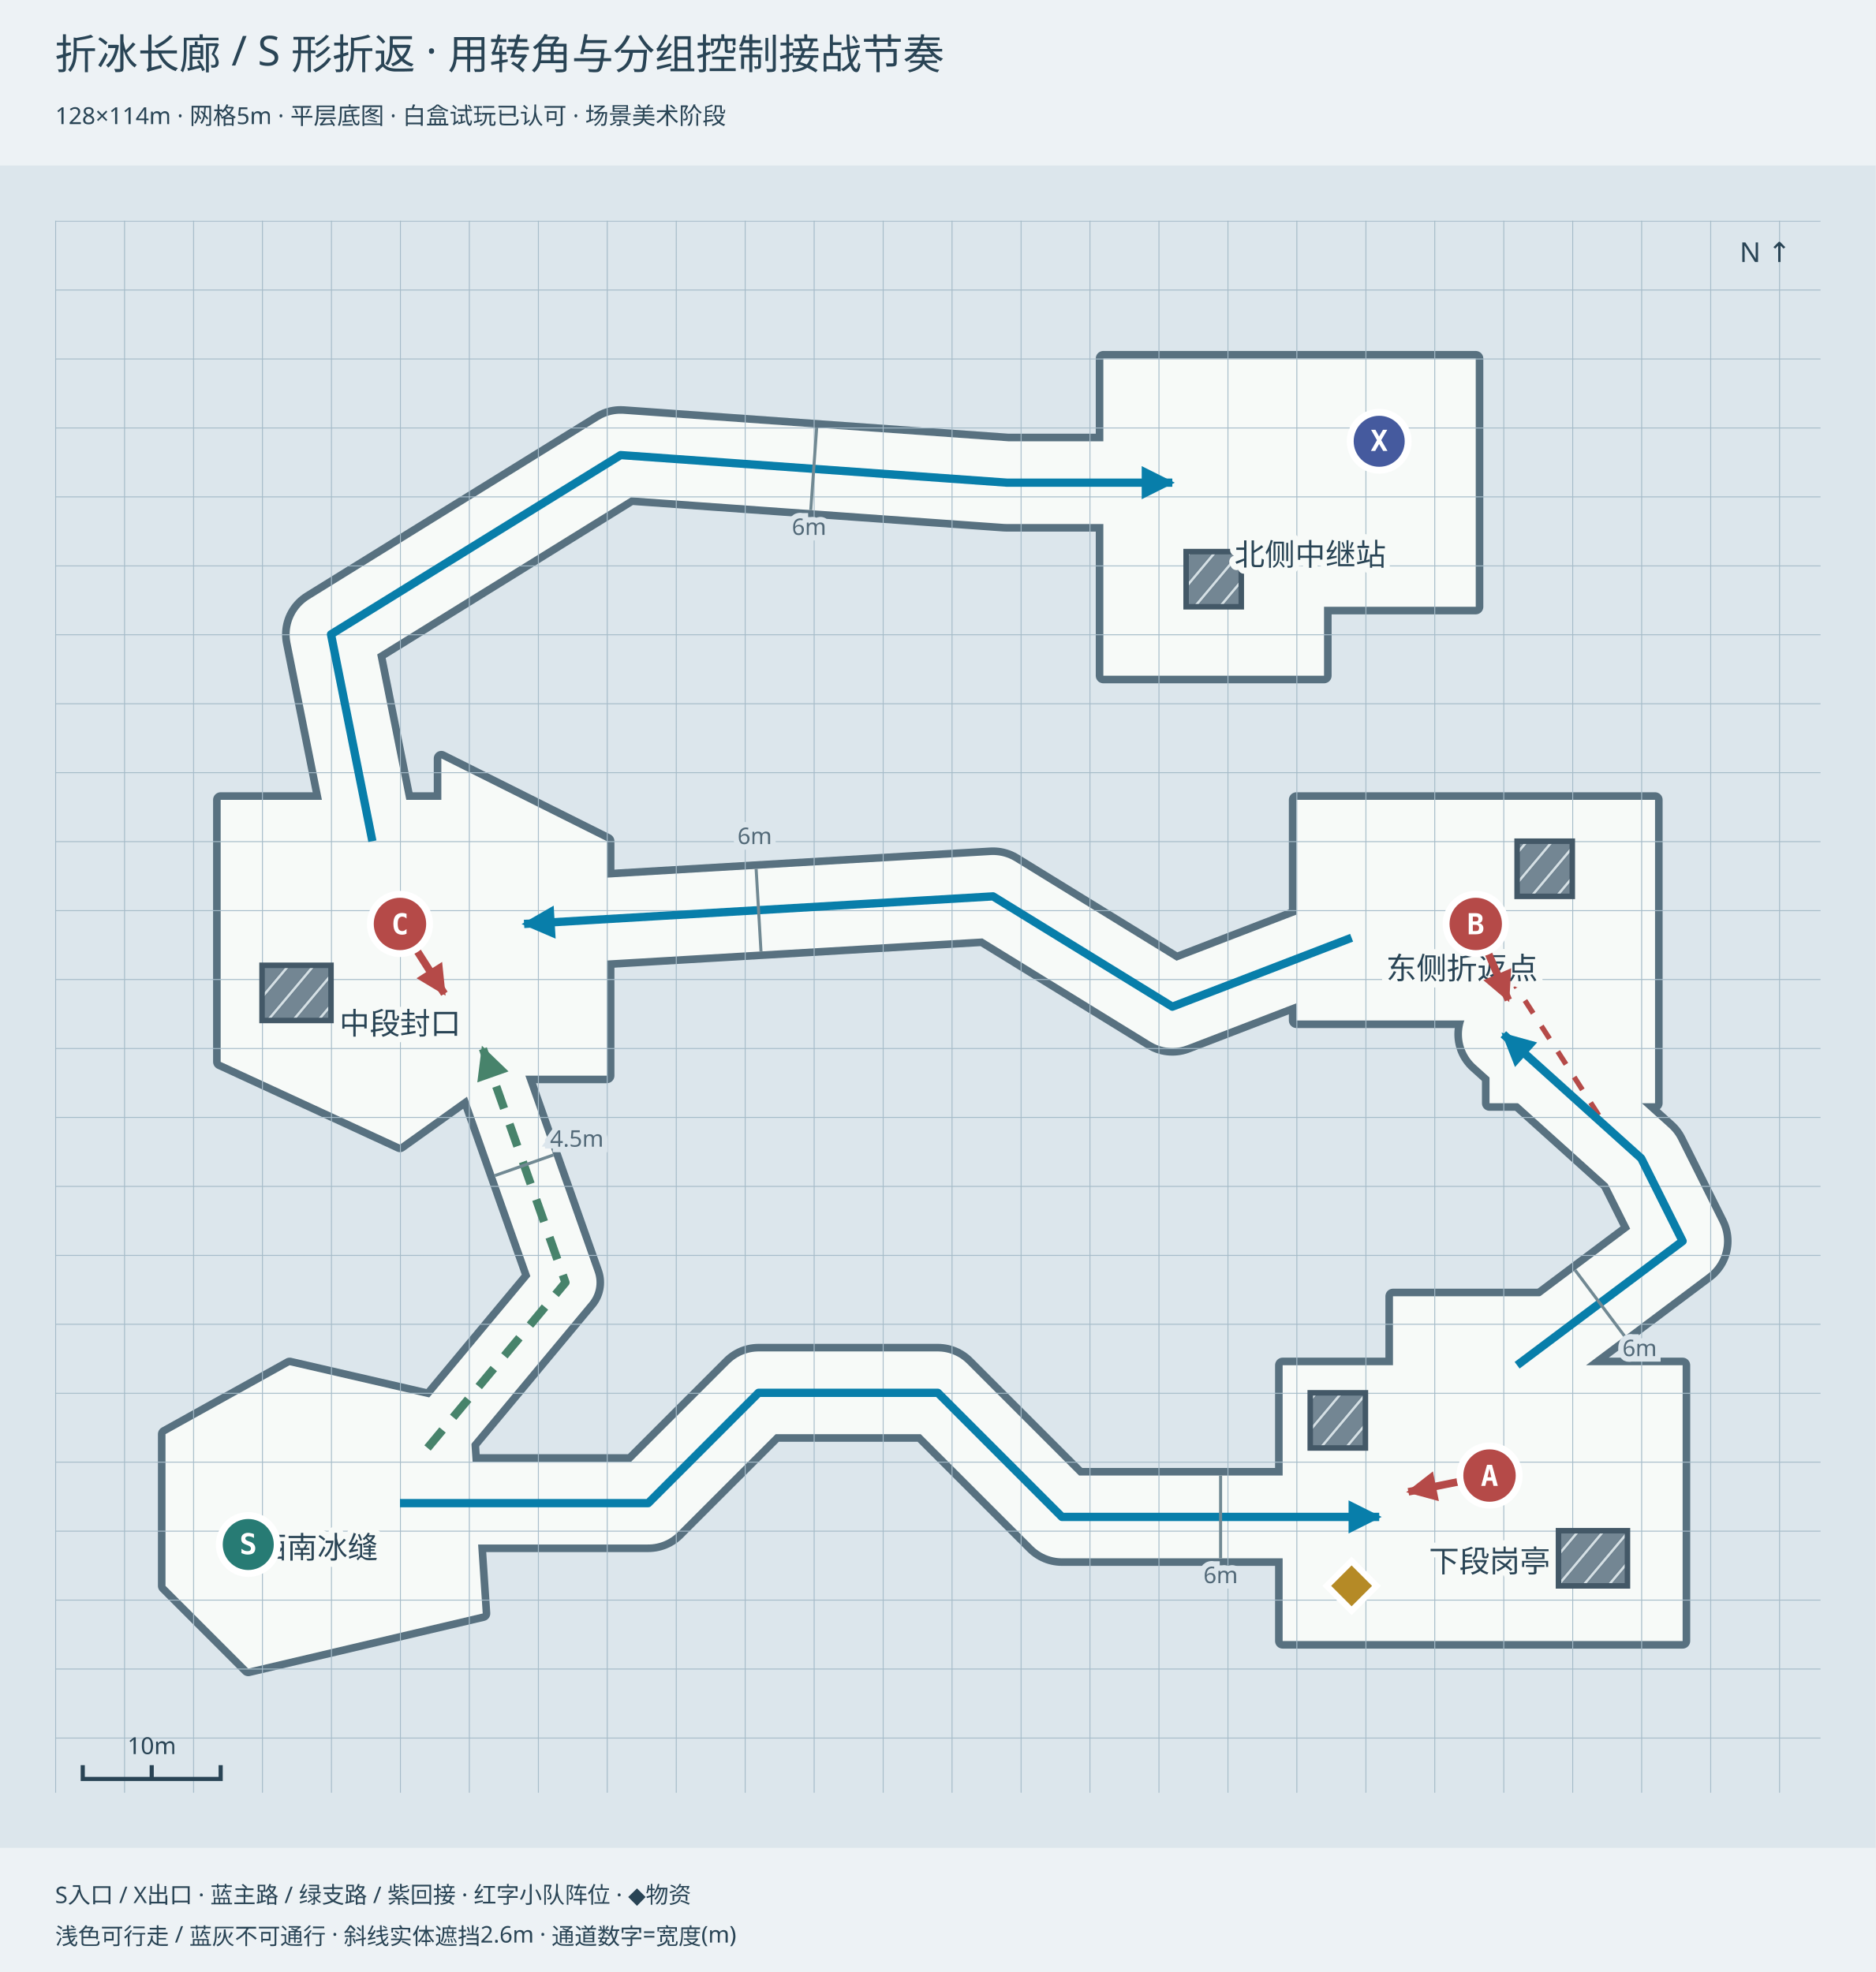
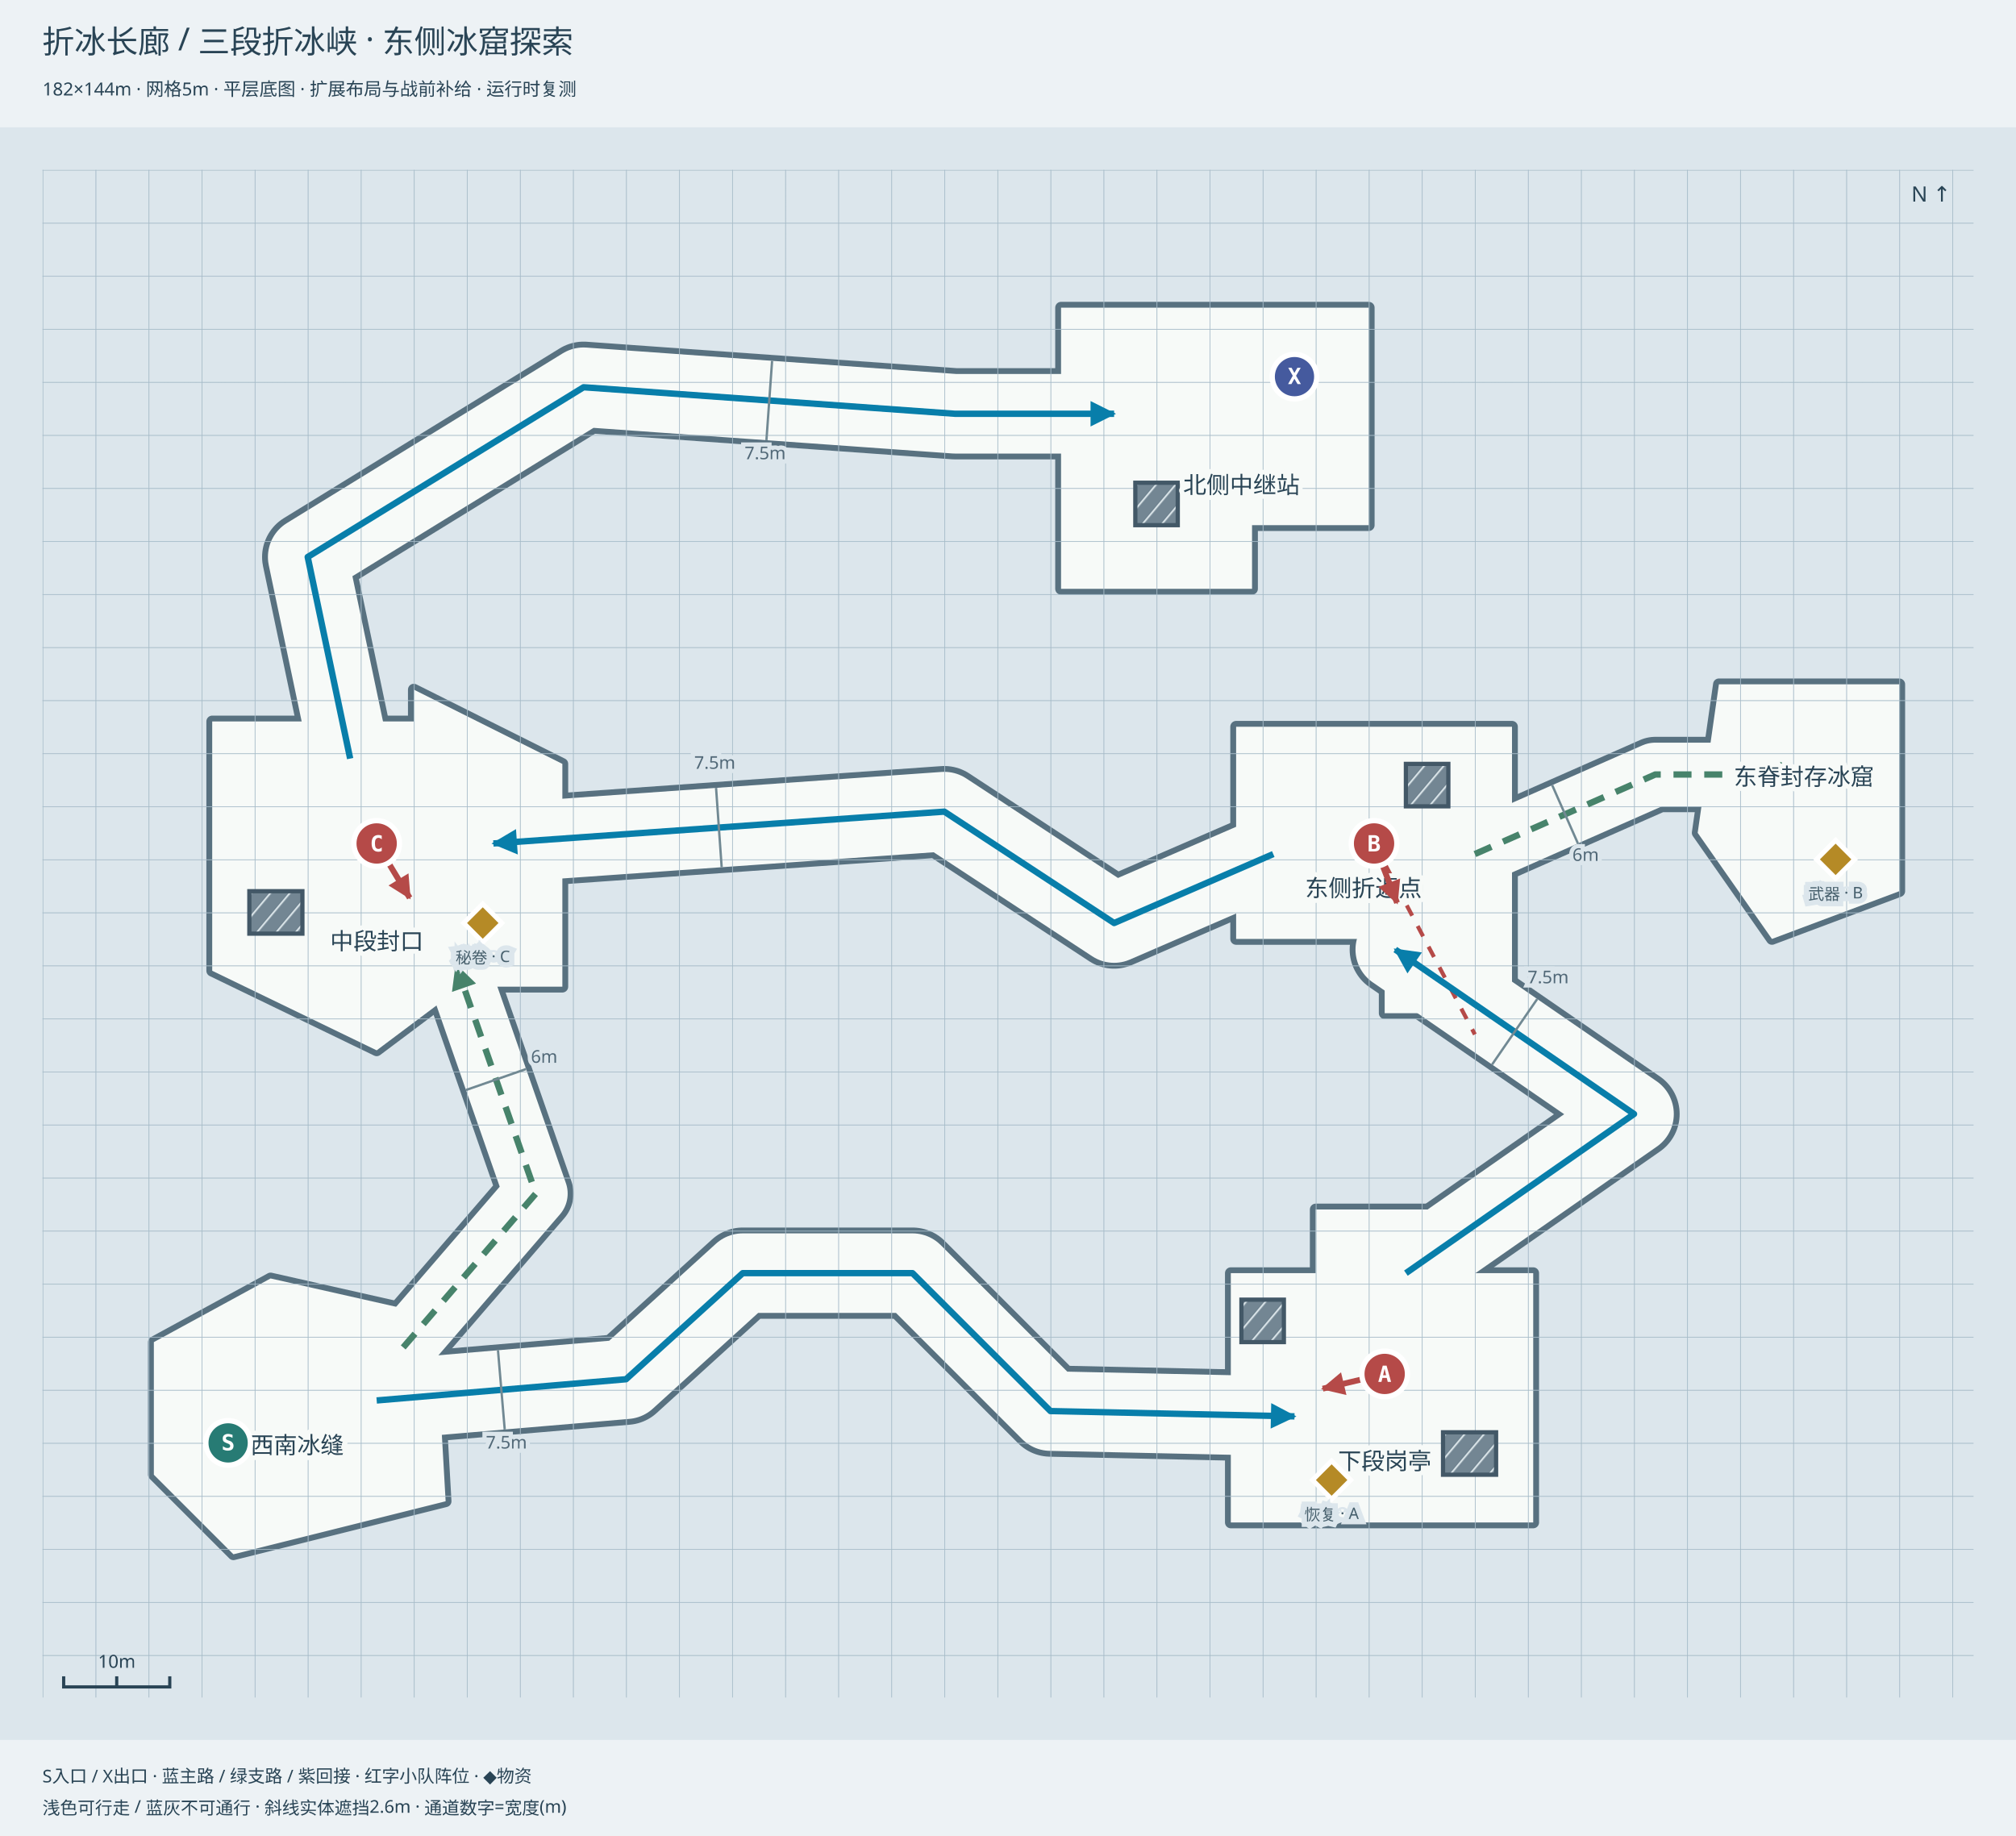
- <svg xmlns="http://www.w3.org/2000/svg" viewBox="0 0 136 143" role="img">
-   <rect width="136" height="143" fill="#edf2f5" />
-   <text style="text-anchor:start" x="4" y="5" font-family="Microsoft YaHei,sans-serif" font-size="3" fill="#294455">折冰长廊 / S 形折返 · 用转角与分组控制接战节奏</text>
-   <text style="text-anchor:start" x="4" y="9" font-family="Microsoft YaHei,sans-serif" font-size="1.7" fill="#526978">128×114m · 网格5m · 平层底图 · 白盒试玩已认可 · 场景美术阶段</text>
+ <svg xmlns="http://www.w3.org/2000/svg" viewBox="0 0 190 173" role="img">
+   <rect width="190" height="173" fill="#edf2f5" />
+   <text style="text-anchor:start" x="4" y="5" font-family="Microsoft YaHei,sans-serif" font-size="3" fill="#294455">折冰长廊 / 三段折冰峡 · 东侧冰窟探索</text>
+   <text style="text-anchor:start" x="4" y="9" font-family="Microsoft YaHei,sans-serif" font-size="1.7" fill="#526978">182×144m · 网格5m · 平层底图 · 扩展布局与战前补给 · 运行时复测</text>
  <g transform="translate(0 12)">
    <defs>
      <pattern id="frost-2-grid" width="5" height="5" patternUnits="userSpaceOnUse">
        <path d="M5 0H0V5" fill="none" stroke="#a5bbc8" stroke-width=".13" />
      </pattern>
      <pattern id="frost-2-hatch" width="1.4" height="1.4" patternUnits="userSpaceOnUse" patternTransform="rotate(40)">
        <rect width="1.4" height="1.4" fill="#738693" />
        <path d="M0 0V1.4" stroke="#d1dce1" stroke-width=".35" />
      </pattern>
      <marker id="frost-2-main" markerWidth="4" markerHeight="4" refX="3.7" refY="2" orient="auto" markerUnits="strokeWidth">
        <path d="M0 0L4 2 0 4" fill="#087eaa" />
      </marker>
      <marker id="frost-2-optional" markerWidth="4" markerHeight="4" refX="3.7" refY="2" orient="auto" markerUnits="strokeWidth">
        <path d="M0 0L4 2 0 4" fill="#47836b" />
      </marker>
      <marker id="frost-2-return" markerWidth="4" markerHeight="4" refX="3.7" refY="2" orient="auto" markerUnits="strokeWidth">
        <path d="M0 0L4 2 0 4" fill="#825d98" />
      </marker>
      <marker id="frost-2-threat" markerWidth="4" markerHeight="4" refX="3.7" refY="2" orient="auto" markerUnits="strokeWidth">
        <path d="M0 0L4 2 0 4" fill="#b54a48" />
      </marker>
    </defs>
    <style>text{font-family:'Microsoft YaHei','PingFang SC',sans-serif;fill:#294455;text-anchor:middle;pointer-events:none}.room-label{paint-order:stroke;stroke:#f7faf8;stroke-width:.9;stroke-linejoin:round}.dim{fill:#526978;paint-order:stroke;stroke:#dce6ec;stroke-width:.8}.portal{fill:white;font-family:Consolas,monospace;font-weight:bold}.note{fill:#465f6c;paint-order:stroke;stroke:#dce6ec;stroke-width:1}</style>
-     <rect width="136" height="122" fill="#dce6ec" />
+     <rect width="190" height="152" fill="#dce6ec" />
    <g transform="translate(4 4)">
-       <polyline points="25,93 43,93 51,85 64,85 73,94 96,94" fill="none" stroke="#587180" stroke-width="7.1" stroke-linecap="round" stroke-linejoin="round" />
-       <polyline points="106,83 118,74 115,68 105,59" fill="none" stroke="#587180" stroke-width="7.1" stroke-linecap="round" stroke-linejoin="round" />
-       <polyline points="94,52 81,57 68,49 34,51" fill="none" stroke="#587180" stroke-width="7.1" stroke-linecap="round" stroke-linejoin="round" />
-       <polyline points="23,45 20,30 41,17 69,19 81,19" fill="none" stroke="#587180" stroke-width="7.1" stroke-linecap="round" stroke-linejoin="round" />
-       <polyline points="27,89 37,77 31,60" fill="none" stroke="#587180" stroke-width="5.6" stroke-linecap="round" stroke-linejoin="round" />
-       <polygon points="8,88 17,83 30,86 31,101 14,105 8,99" fill="#587180" stroke="#587180" stroke-width="1.1" stroke-linejoin="round" />
-       <polygon points="89,83 97,83 97,78 111,78 111,83 118,83 118,103 89,103" fill="#587180" stroke="#587180" stroke-width="1.1" stroke-linejoin="round" />
-       <polygon points="90,42 116,42 116,64 104,64 104,58 90,58" fill="#587180" stroke="#587180" stroke-width="1.1" stroke-linejoin="round" />
-       <polygon points="12,42 28,42 28,39 40,45 40,62 32,62 25,67 12,61" fill="#587180" stroke="#587180" stroke-width="1.1" stroke-linejoin="round" />
-       <polygon points="76,10 103,10 103,28 92,28 92,33 76,33" fill="#587180" stroke="#587180" stroke-width="1.1" stroke-linejoin="round" />
-       <polyline points="25,93 43,93 51,85 64,85 73,94 96,94" fill="none" stroke="#f7faf8" stroke-width="6" stroke-linecap="round" stroke-linejoin="round" />
-       <polyline points="106,83 118,74 115,68 105,59" fill="none" stroke="#f7faf8" stroke-width="6" stroke-linecap="round" stroke-linejoin="round" />
-       <polyline points="94,52 81,57 68,49 34,51" fill="none" stroke="#f7faf8" stroke-width="6" stroke-linecap="round" stroke-linejoin="round" />
-       <polyline points="23,45 20,30 41,17 69,19 81,19" fill="none" stroke="#f7faf8" stroke-width="6" stroke-linecap="round" stroke-linejoin="round" />
-       <polyline points="27,89 37,77 31,60" fill="none" stroke="#f7faf8" stroke-width="4.5" stroke-linecap="round" stroke-linejoin="round" />
-       <polygon points="8,88 17,83 30,86 31,101 14,105 8,99" fill="#f7faf8" stroke="none" stroke-width="0" stroke-linejoin="round" />
-       <polygon points="89,83 97,83 97,78 111,78 111,83 118,83 118,103 89,103" fill="#f7faf8" stroke="none" stroke-width="0" stroke-linejoin="round" />
-       <polygon points="90,42 116,42 116,64 104,64 104,58 90,58" fill="#f7faf8" stroke="none" stroke-width="0" stroke-linejoin="round" />
-       <polygon points="12,42 28,42 28,39 40,45 40,62 32,62 25,67 12,61" fill="#f7faf8" stroke="none" stroke-width="0" stroke-linejoin="round" />
-       <polygon points="76,10 103,10 103,28 92,28 92,33 76,33" fill="#f7faf8" stroke="none" stroke-width="0" stroke-linejoin="round" />
-       <rect width="128" height="114" fill="url(#frost-2-grid)" />
-       <polygon points="91,85 95,85 95,89 91,89" fill="url(#frost-2-hatch)" stroke="#435867" stroke-width=".4" />
-       <polygon points="109,95 114,95 114,99 109,99" fill="url(#frost-2-hatch)" stroke="#435867" stroke-width=".4" />
-       <polygon points="106,45 110,45 110,49 106,49" fill="url(#frost-2-hatch)" stroke="#435867" stroke-width=".4" />
-       <polygon points="15,54 20,54 20,58 15,58" fill="url(#frost-2-hatch)" stroke="#435867" stroke-width=".4" />
-       <polygon points="82,24 86,24 86,28 82,28" fill="url(#frost-2-hatch)" stroke="#435867" stroke-width=".4" />
+       <polyline points="31.5,116 55,114 66,104 82,104 95,117 118,117.5" fill="none" stroke="#587180" stroke-width="8.6" stroke-linecap="round" stroke-linejoin="round" />
+       <polyline points="128.5,104 150,89 127.5,73.5" fill="none" stroke="#587180" stroke-width="8.6" stroke-linecap="round" stroke-linejoin="round" />
+       <polyline points="116,64.5 101,71 85,60.5 42.5,63.5" fill="none" stroke="#587180" stroke-width="8.6" stroke-linecap="round" stroke-linejoin="round" />
+       <polyline points="29,55.5 25,36.5 51,20.5 86,23 101,23" fill="none" stroke="#587180" stroke-width="8.6" stroke-linecap="round" stroke-linejoin="round" />
+       <polyline points="34,111 46.5,96.5 39,75" fill="none" stroke="#587180" stroke-width="7.1" stroke-linecap="round" stroke-linejoin="round" />
+       <polyline points="135,64.5 152,57 166,57" fill="none" stroke="#587180" stroke-width="7.1" stroke-linecap="round" stroke-linejoin="round" />
+       <polygon points="10.5,110.5 21.5,104.5 37,108 38,125.5 18,130.5 10.5,123" fill="#587180" stroke="#587180" stroke-width="1.1" stroke-linejoin="round" />
+       <polygon points="112,104 120,104 120,98 133.5,98 133.5,104 140.5,104 140.5,127.5 112,127.5" fill="#587180" stroke="#587180" stroke-width="1.1" stroke-linejoin="round" />
+       <polygon points="112.5,52.5 138.5,52.5 138.5,79.5 126.5,79.5 126.5,72.5 112.5,72.5" fill="#587180" stroke="#587180" stroke-width="1.1" stroke-linejoin="round" />
+       <polygon points="16,52 35,52 35,49 49,56 49,77 39.5,77 31.5,83 16,75.5" fill="#587180" stroke="#587180" stroke-width="1.1" stroke-linejoin="round" />
+       <polygon points="96,13 125,13 125,33.5 114,33.5 114,39.5 96,39.5" fill="#587180" stroke="#587180" stroke-width="1.1" stroke-linejoin="round" />
+       <polygon points="158,48.5 175,48.5 175,68 163,72.5 156,62.5" fill="#587180" stroke="#587180" stroke-width="1.1" stroke-linejoin="round" />
+       <polyline points="31.5,116 55,114 66,104 82,104 95,117 118,117.5" fill="none" stroke="#f7faf8" stroke-width="7.5" stroke-linecap="round" stroke-linejoin="round" />
+       <polyline points="128.5,104 150,89 127.5,73.5" fill="none" stroke="#f7faf8" stroke-width="7.5" stroke-linecap="round" stroke-linejoin="round" />
+       <polyline points="116,64.5 101,71 85,60.5 42.5,63.5" fill="none" stroke="#f7faf8" stroke-width="7.5" stroke-linecap="round" stroke-linejoin="round" />
+       <polyline points="29,55.5 25,36.5 51,20.5 86,23 101,23" fill="none" stroke="#f7faf8" stroke-width="7.5" stroke-linecap="round" stroke-linejoin="round" />
+       <polyline points="34,111 46.5,96.5 39,75" fill="none" stroke="#f7faf8" stroke-width="6" stroke-linecap="round" stroke-linejoin="round" />
+       <polyline points="135,64.5 152,57 166,57" fill="none" stroke="#f7faf8" stroke-width="6" stroke-linecap="round" stroke-linejoin="round" />
+       <polygon points="10.5,110.5 21.5,104.5 37,108 38,125.5 18,130.5 10.5,123" fill="#f7faf8" stroke="none" stroke-width="0" stroke-linejoin="round" />
+       <polygon points="112,104 120,104 120,98 133.5,98 133.5,104 140.5,104 140.5,127.5 112,127.5" fill="#f7faf8" stroke="none" stroke-width="0" stroke-linejoin="round" />
+       <polygon points="112.5,52.5 138.5,52.5 138.5,79.5 126.5,79.5 126.5,72.5 112.5,72.5" fill="#f7faf8" stroke="none" stroke-width="0" stroke-linejoin="round" />
+       <polygon points="16,52 35,52 35,49 49,56 49,77 39.5,77 31.5,83 16,75.5" fill="#f7faf8" stroke="none" stroke-width="0" stroke-linejoin="round" />
+       <polygon points="96,13 125,13 125,33.5 114,33.5 114,39.5 96,39.5" fill="#f7faf8" stroke="none" stroke-width="0" stroke-linejoin="round" />
+       <polygon points="158,48.5 175,48.5 175,68 163,72.5 156,62.5" fill="#f7faf8" stroke="none" stroke-width="0" stroke-linejoin="round" />
+       <rect width="182" height="144" fill="url(#frost-2-grid)" />
+       <polygon points="113,106.5 117,106.5 117,110.5 113,110.5" fill="url(#frost-2-hatch)" stroke="#435867" stroke-width=".4" />
+       <polygon points="132,119 137,119 137,123 132,123" fill="url(#frost-2-hatch)" stroke="#435867" stroke-width=".4" />
+       <polygon points="128.5,56 132.5,56 132.5,60 128.5,60" fill="url(#frost-2-hatch)" stroke="#435867" stroke-width=".4" />
+       <polygon points="19.5,68 24.5,68 24.5,72 19.5,72" fill="url(#frost-2-hatch)" stroke="#435867" stroke-width=".4" />
+       <polygon points="103,29.5 107,29.5 107,33.5 103,33.5" fill="url(#frost-2-hatch)" stroke="#435867" stroke-width=".4" />
      <g data-layer="sightlines">
        <g>
-           <line x1="103" y1="51" x2="112" y2="65" stroke="#b54a48" stroke-width=".38" stroke-dasharray="1.1 1.1" />
+           <line x1="125.5" y1="63.5" x2="135" y2="81.5" stroke="#b54a48" stroke-width=".38" stroke-dasharray="1.1 1.1" />
        </g>
      </g>
      <g data-layer="routes">
-         <polyline points="25,93 43,93 51,85 64,85 73,94 96,94" fill="none" stroke="#087eaa" stroke-width="0.6" stroke-dasharray="none" stroke-linejoin="round" marker-end="url(#frost-2-main)" />
-         <polyline points="106,83 118,74 115,68 105,59" fill="none" stroke="#087eaa" stroke-width="0.6" stroke-dasharray="none" stroke-linejoin="round" marker-end="url(#frost-2-main)" />
-         <polyline points="94,52 81,57 68,49 34,51" fill="none" stroke="#087eaa" stroke-width="0.6" stroke-dasharray="none" stroke-linejoin="round" marker-end="url(#frost-2-main)" />
-         <polyline points="23,45 20,30 41,17 69,19 81,19" fill="none" stroke="#087eaa" stroke-width="0.6" stroke-dasharray="none" stroke-linejoin="round" marker-end="url(#frost-2-main)" />
-         <polyline points="27,89 37,77 31,60" fill="none" stroke="#47836b" stroke-width="0.6" stroke-dasharray="1.7 1.2" stroke-linejoin="round" marker-end="url(#frost-2-optional)" />
+         <polyline points="31.5,116 55,114 66,104 82,104 95,117 118,117.5" fill="none" stroke="#087eaa" stroke-width="0.6" stroke-dasharray="none" stroke-linejoin="round" marker-end="url(#frost-2-main)" />
+         <polyline points="128.5,104 150,89 127.5,73.5" fill="none" stroke="#087eaa" stroke-width="0.6" stroke-dasharray="none" stroke-linejoin="round" marker-end="url(#frost-2-main)" />
+         <polyline points="116,64.5 101,71 85,60.5 42.5,63.5" fill="none" stroke="#087eaa" stroke-width="0.6" stroke-dasharray="none" stroke-linejoin="round" marker-end="url(#frost-2-main)" />
+         <polyline points="29,55.5 25,36.5 51,20.5 86,23 101,23" fill="none" stroke="#087eaa" stroke-width="0.6" stroke-dasharray="none" stroke-linejoin="round" marker-end="url(#frost-2-main)" />
+         <polyline points="34,111 46.5,96.5 39,75" fill="none" stroke="#47836b" stroke-width="0.6" stroke-dasharray="1.7 1.2" stroke-linejoin="round" marker-end="url(#frost-2-optional)" />
+         <polyline points="135,64.5 152,57 166,57" fill="none" stroke="#47836b" stroke-width="0.6" stroke-dasharray="1.7 1.2" stroke-linejoin="round" marker-end="url(#frost-2-optional)" />
      </g>
      <g data-layer="dimensions">
        <g>
-           <line x1="84.5" y1="91" x2="84.5" y2="97" stroke="#718993" stroke-width=".22" />
-           <text x="84.5" y="98.8" class="dim" font-size="1.65">6m</text>
+           <line x1="42.932" y1="111.264" x2="43.568" y2="118.736" stroke="#718993" stroke-width=".22" />
+           <text x="43.721" y="120.53" class="dim" font-size="1.65">7.5m</text>
        </g>
        <g>
-           <line x1="110.2" y1="76.1" x2="113.8" y2="80.9" stroke="#718993" stroke-width=".22" />
-           <text x="114.88" y="82.34" class="dim" font-size="1.65">6m</text>
+           <line x1="136.623" y1="84.338" x2="140.877" y2="78.162" stroke="#718993" stroke-width=".22" />
+           <text x="141.899" y="76.68" class="dim" font-size="1.65">7.5m</text>
        </g>
        <g>
-           <line x1="51.176" y1="52.995" x2="50.824" y2="47.005" stroke="#718993" stroke-width=".22" />
-           <text x="50.718" y="45.208" class="dim" font-size="1.65">6m</text>
+           <line x1="64.014" y1="65.741" x2="63.486" y2="58.259" stroke="#718993" stroke-width=".22" />
+           <text x="63.359" y="56.464" class="dim" font-size="1.65">7.5m</text>
        </g>
        <g>
-           <line x1="55.214" y1="15.008" x2="54.786" y2="20.992" stroke="#718993" stroke-width=".22" />
-           <text x="54.658" y="22.788" class="dim" font-size="1.65">6m</text>
+           <line x1="68.767" y1="18.01" x2="68.233" y2="25.49" stroke="#718993" stroke-width=".22" />
+           <text x="68.105" y="27.286" class="dim" font-size="1.65">7.5m</text>
        </g>
        <g>
-           <line x1="31.878" y1="69.249" x2="36.122" y2="67.751" stroke="#718993" stroke-width=".22" />
-           <text x="37.819" y="67.152" class="dim" font-size="1.65">4.5m</text>
+           <line x1="39.917" y1="86.738" x2="45.583" y2="84.762" stroke="#718993" stroke-width=".22" />
+           <text x="47.282" y="84.169" class="dim" font-size="1.65">6m</text>
+         </g>
+         <g>
+           <line x1="142.289" y1="58.005" x2="144.711" y2="63.495" stroke="#718993" stroke-width=".22" />
+           <text x="145.437" y="65.142" class="dim" font-size="1.65">6m</text>
        </g>
      </g>
      <g data-layer="labels">
-         <text x="19" y="97" class="room-label" font-size="2.2">西南冰缝</text>
-         <text x="104" y="98" class="room-label" font-size="2.2">下段岗亭</text>
-         <text x="102" y="55" class="room-label" font-size="2.2">东侧折返点</text>
-         <text x="25" y="59" class="room-label" font-size="2.2">中段封口</text>
-         <text x="91" y="25" class="room-label" font-size="2.2">北侧中继站</text>
+         <text x="24" y="121" class="room-label" font-size="2.2">西南冰缝</text>
+         <text x="126.5" y="122.5" class="room-label" font-size="2.2">下段岗亭</text>
+         <text x="124.5" y="68.5" class="room-label" font-size="2.2">东侧折返点</text>
+         <text x="31.5" y="73.5" class="room-label" font-size="2.2">中段封口</text>
+         <text x="113" y="30.5" class="room-label" font-size="2.2">北侧中继站</text>
+         <text x="166" y="58" class="room-label" font-size="2.2">东脊封存冰窟</text>
      </g>
      <g data-layer="encounters">
        <g>
-           <line x1="104" y1="91" x2="98.117" y2="92.177" stroke="#b54a48" stroke-width=".55" marker-end="url(#frost-2-threat)" />
-           <circle cx="104" cy="91" r="2.15" fill="#b54a48" stroke="#fff" stroke-width=".5" />
-           <text x="104" y="91.75" class="portal" font-size="2.1">A</text>
+           <line x1="126.5" y1="113.5" x2="120.663" y2="114.89" stroke="#b54a48" stroke-width=".55" marker-end="url(#frost-2-threat)" />
+           <circle cx="126.5" cy="113.5" r="2.15" fill="#b54a48" stroke="#fff" stroke-width=".5" />
+           <text x="126.5" y="114.25" class="portal" font-size="2.1">A</text>
        </g>
        <g>
-           <line x1="103" y1="51" x2="105.364" y2="56.515" stroke="#b54a48" stroke-width=".55" marker-end="url(#frost-2-threat)" />
-           <circle cx="103" cy="51" r="2.15" fill="#b54a48" stroke="#fff" stroke-width=".5" />
-           <text x="103" y="51.75" class="portal" font-size="2.1">B</text>
+           <line x1="125.5" y1="63.5" x2="127.666" y2="69.095" stroke="#b54a48" stroke-width=".55" marker-end="url(#frost-2-threat)" />
+           <circle cx="125.5" cy="63.5" r="2.15" fill="#b54a48" stroke="#fff" stroke-width=".5" />
+           <text x="125.5" y="64.25" class="portal" font-size="2.1">B</text>
        </g>
        <g>
-           <line x1="25" y1="51" x2="28.221" y2="56.062" stroke="#b54a48" stroke-width=".55" marker-end="url(#frost-2-threat)" />
-           <circle cx="25" cy="51" r="2.15" fill="#b54a48" stroke="#fff" stroke-width=".5" />
-           <text x="25" y="51.75" class="portal" font-size="2.1">C</text>
+           <line x1="31.5" y1="63.5" x2="34.614" y2="68.629" stroke="#b54a48" stroke-width=".55" marker-end="url(#frost-2-threat)" />
+           <circle cx="31.5" cy="63.5" r="2.15" fill="#b54a48" stroke="#fff" stroke-width=".5" />
+           <text x="31.5" y="64.25" class="portal" font-size="2.1">C</text>
        </g>
        <g>
-           <path d="M94 97.2l1.8 1.8-1.8 1.8-1.8-1.8z" fill="#b58a26" stroke="#fff" stroke-width=".45" />
+           <path d="M121.5 121.7l1.8 1.8-1.8 1.8-1.8-1.8z" fill="#b58a26" stroke="#fff" stroke-width=".45" />
+           <text x="121.5" y="127.3" class="note" font-size="1.5">恢复 · A</text>
+         </g>
+         <g>
+           <path d="M41.5 69.2l1.8 1.8-1.8 1.8-1.8-1.8z" fill="#b58a26" stroke="#fff" stroke-width=".45" />
+           <text x="41.5" y="74.8" class="note" font-size="1.5">秘卷 · C</text>
+         </g>
+         <g>
+           <path d="M169 63.2l1.8 1.8-1.8 1.8-1.8-1.8z" fill="#b58a26" stroke="#fff" stroke-width=".45" />
+           <text x="169" y="68.8" class="note" font-size="1.5">武器 · B</text>
        </g>
      </g>
      <g>
-         <circle cx="14" cy="96" r="2.1" fill="#277b74" stroke="#fff" stroke-width=".5" />
-         <text x="14" y="96.7" class="portal" font-size="2.1">S</text>
+         <circle cx="17.5" cy="120" r="2.1" fill="#277b74" stroke="#fff" stroke-width=".5" />
+         <text x="17.5" y="120.7" class="portal" font-size="2.1">S</text>
      </g>
      <g>
-         <circle cx="96" cy="16" r="2.1" fill="#455a9e" stroke="#fff" stroke-width=".5" />
-         <text x="96" y="16.7" class="portal" font-size="2.1">X</text>
+         <circle cx="118" cy="19.5" r="2.1" fill="#455a9e" stroke="#fff" stroke-width=".5" />
+         <text x="118" y="20.2" class="portal" font-size="2.1">X</text>
      </g>
-       <g transform="translate(2 113)">
+       <g transform="translate(2 143)">
        <path d="M0-1V0H10V-1M5 0V-1" stroke="#294455" stroke-width=".3" fill="none" />
        <text x="5" y="-1.8" class="" font-size="1.7">10m</text>
      </g>
-       <text x="124" y="3" class="" font-size="2">N ↑</text>
+       <text x="178" y="3" class="" font-size="2">N ↑</text>
    </g>
  </g>
-   <text style="text-anchor:start" x="4" y="138" font-family="Microsoft YaHei,sans-serif" font-size="1.65" fill="#294455">S入口 / X出口 · 蓝主路 / 绿支路 / 紫回接 · 红字小队阵位 · ◆物资</text>
-   <text style="text-anchor:start" x="4" y="141" font-family="Microsoft YaHei,sans-serif" font-size="1.65" fill="#294455">浅色可行走 / 蓝灰不可通行 · 斜线实体遮挡2.6m · 通道数字=宽度(m)</text>
+   <text style="text-anchor:start" x="4" y="168" font-family="Microsoft YaHei,sans-serif" font-size="1.65" fill="#294455">S入口 / X出口 · 蓝主路 / 绿支路 / 紫回接 · 红字小队阵位 · ◆物资</text>
+   <text style="text-anchor:start" x="4" y="171" font-family="Microsoft YaHei,sans-serif" font-size="1.65" fill="#294455">浅色可行走 / 蓝灰不可通行 · 斜线实体遮挡2.6m · 通道数字=宽度(m)</text>
</svg>
